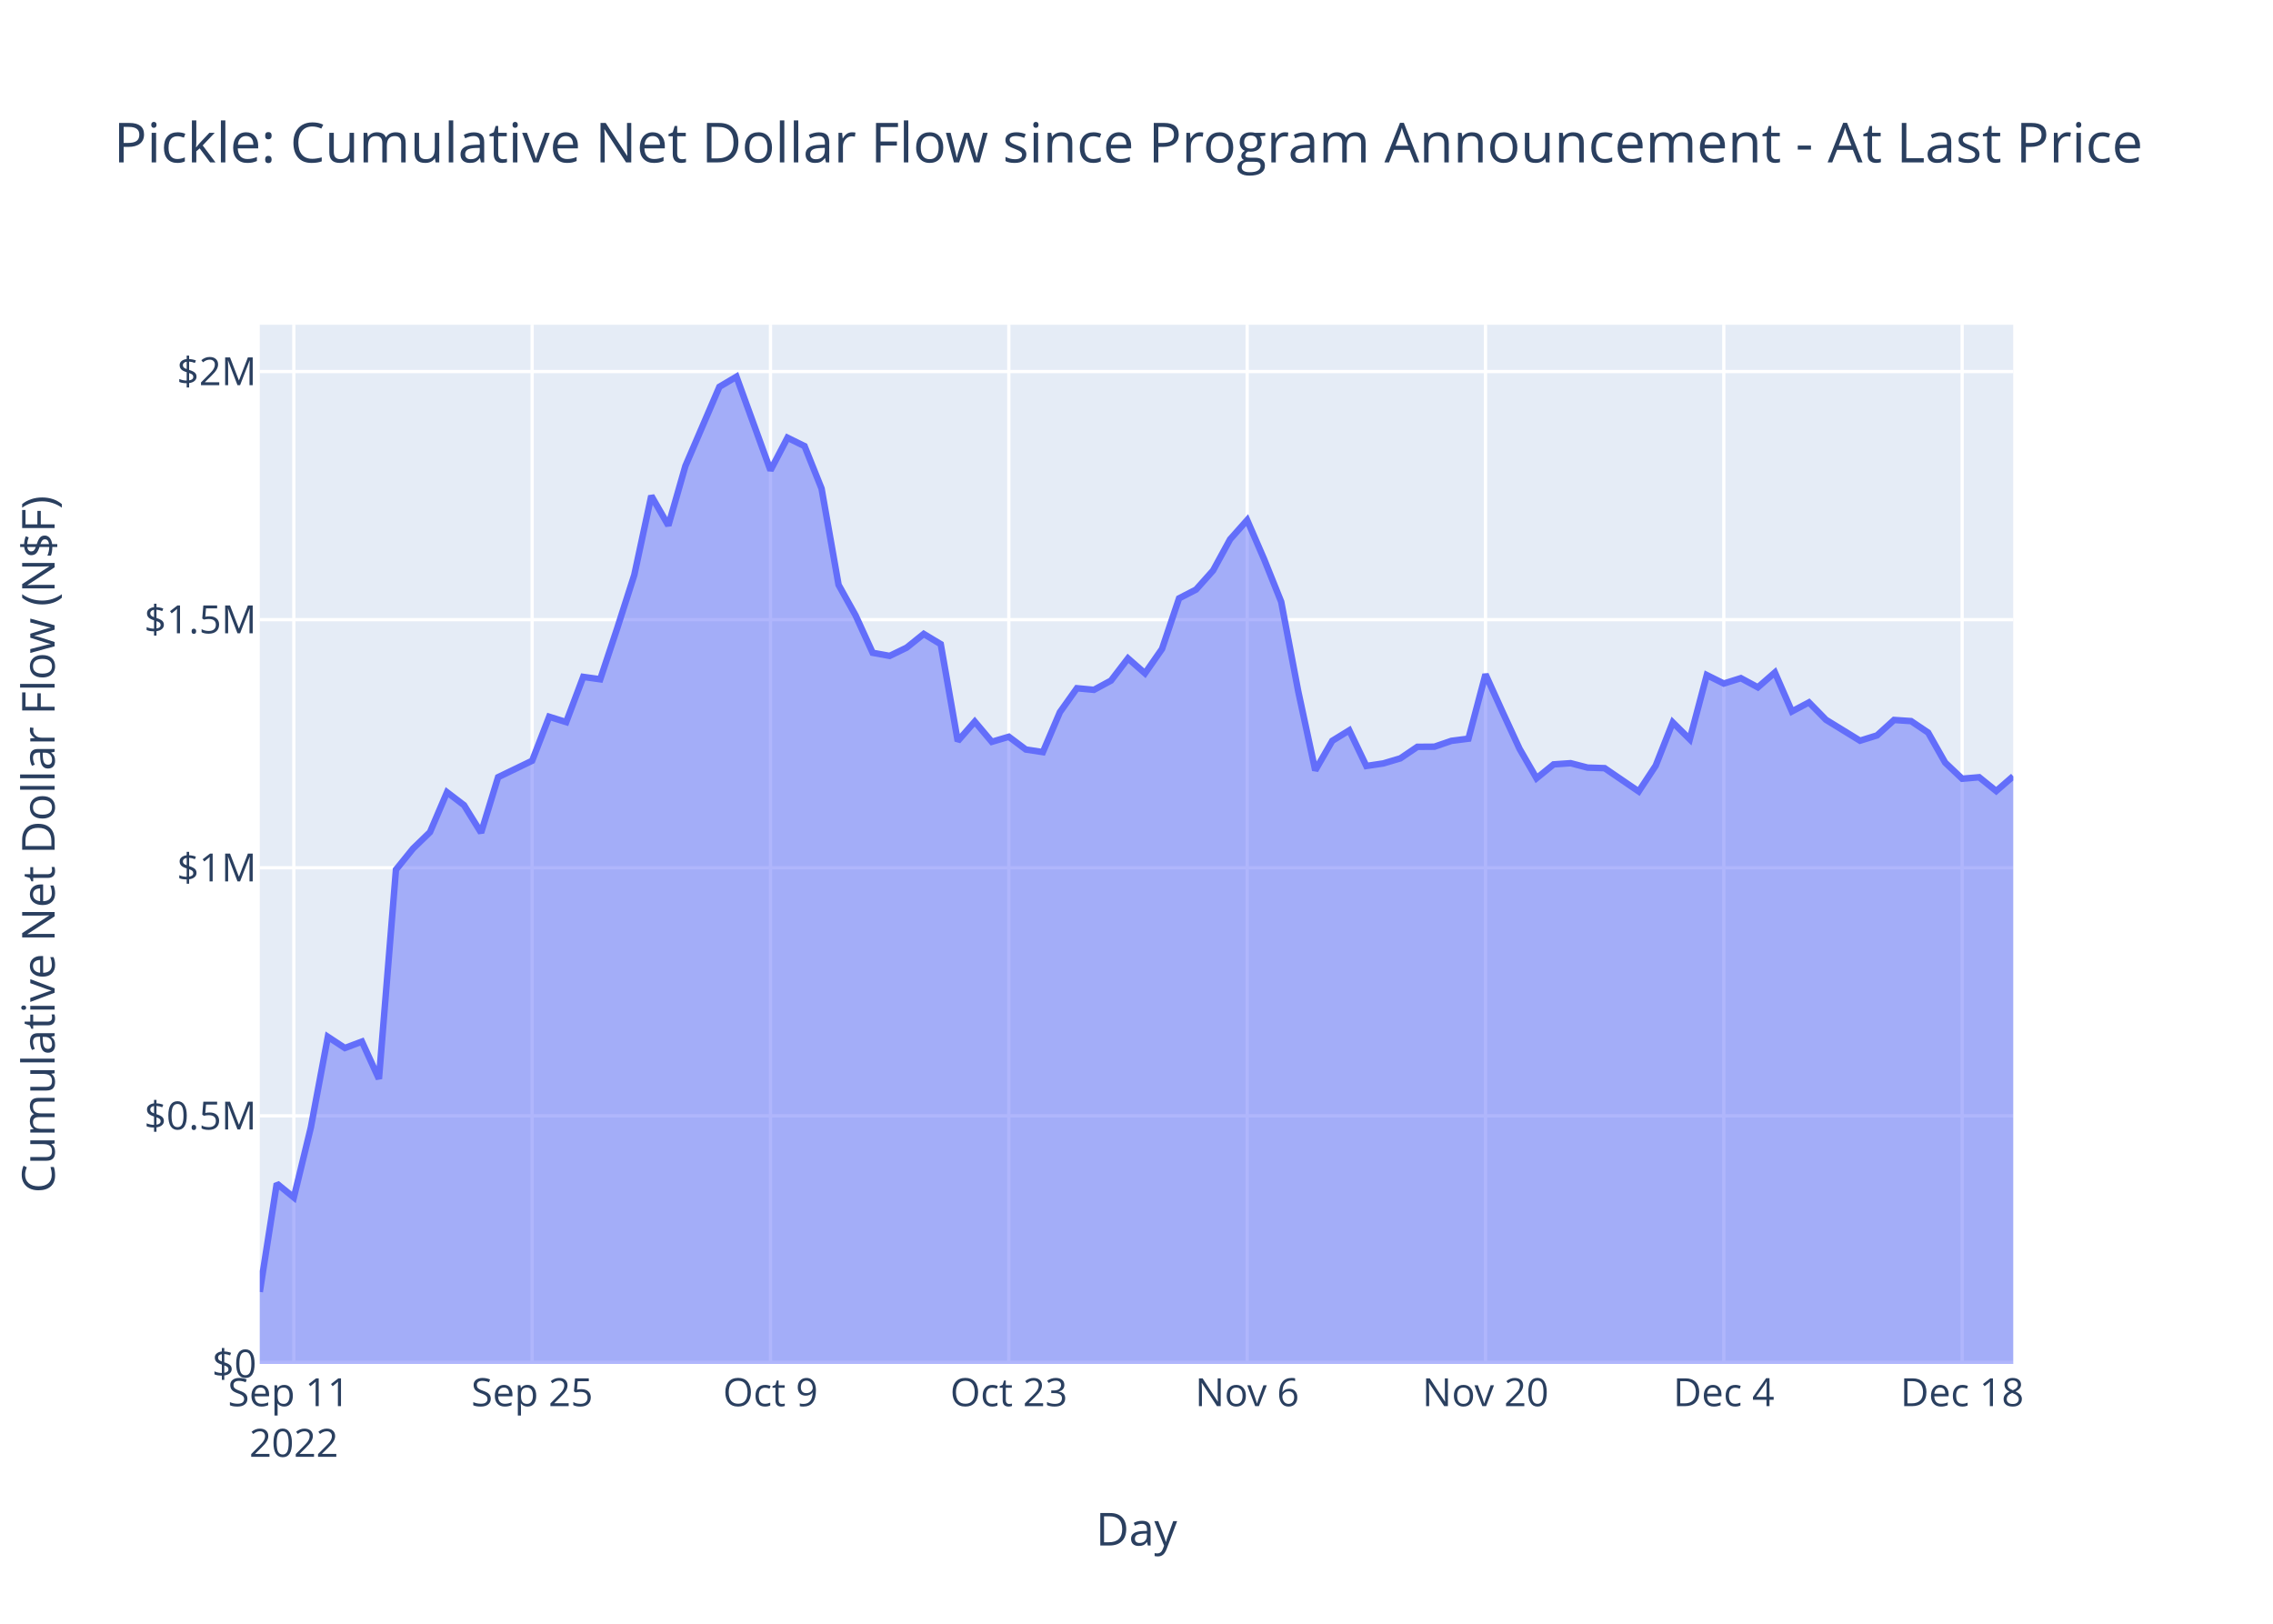
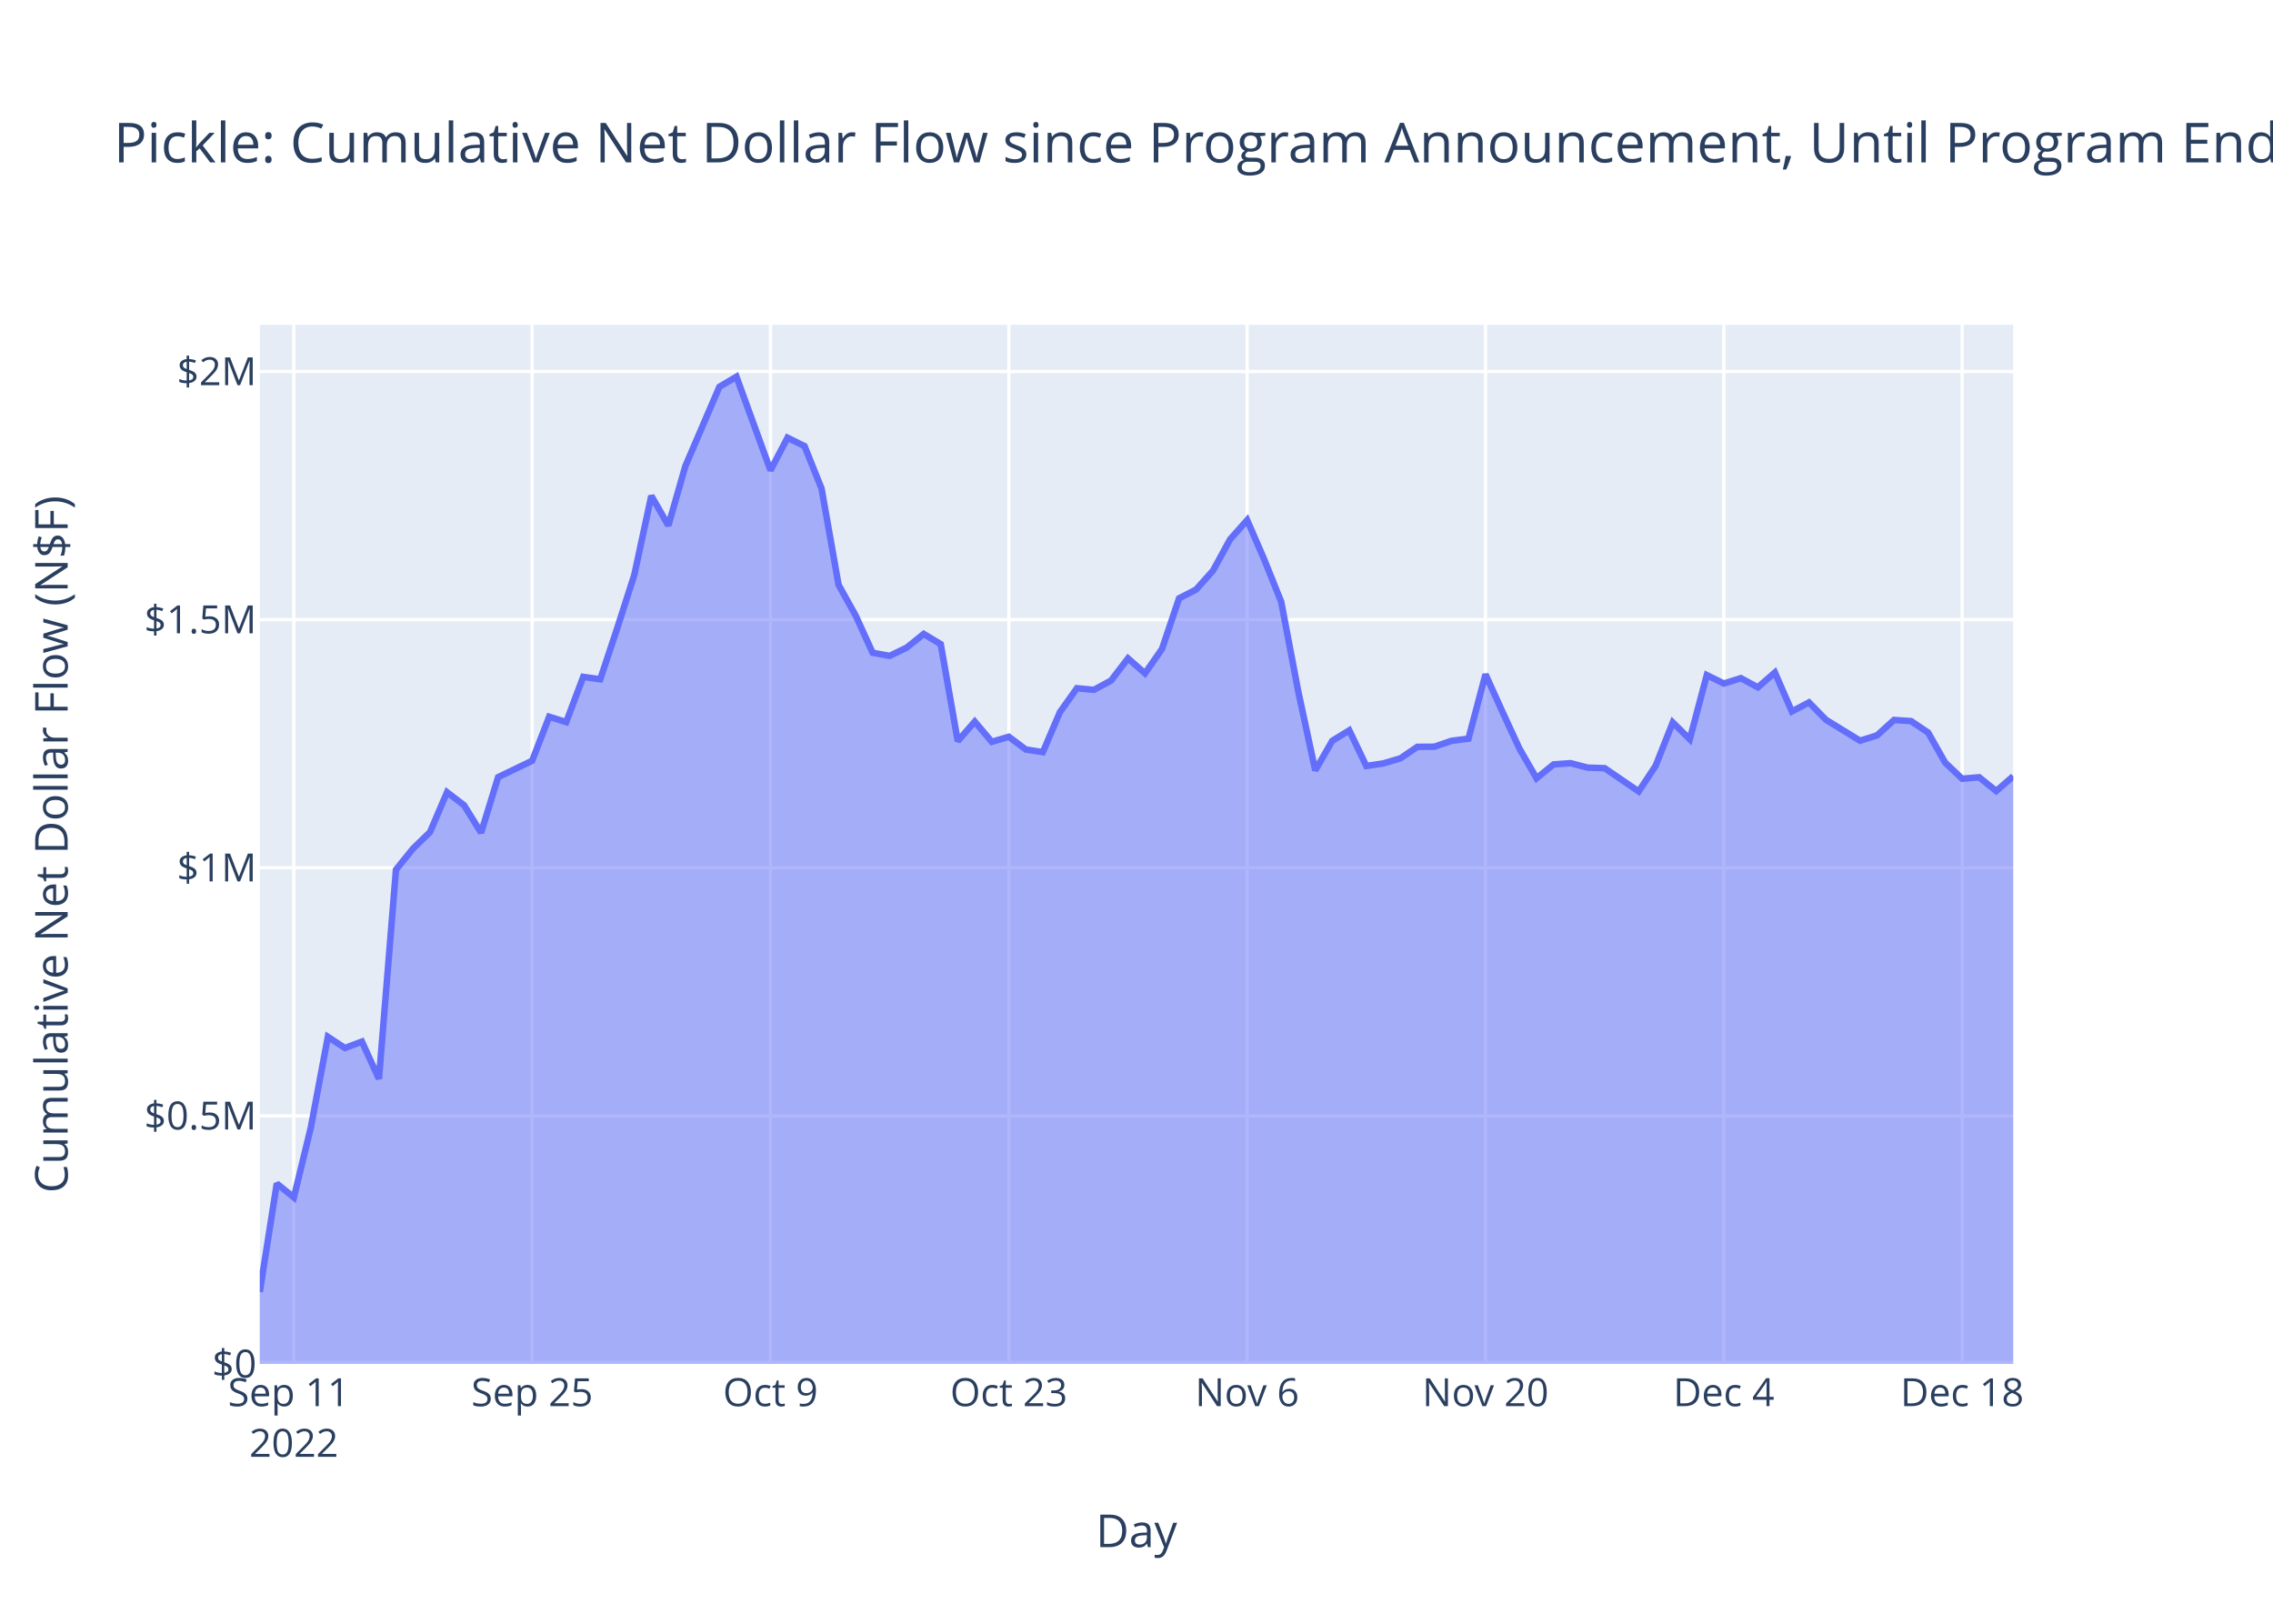
<svg xmlns="http://www.w3.org/2000/svg" class="main-svg" width="700" height="500" style="" viewBox="0 0 700 500">
  <rect x="0" y="0" width="700" height="500" style="fill: rgb(255, 255, 255); fill-opacity: 1;" />
-   <defs id="defs-449f44">
+   <defs id="defs-7669d0">
    <g class="clips">
-       <clipPath id="clip449f44xyplot" class="plotclip">
+       <clipPath id="clip7669d0xyplot" class="plotclip">
        <rect width="540" height="320" />
      </clipPath>
-       <clipPath class="axesclip" id="clip449f44x">
+       <clipPath class="axesclip" id="clip7669d0x">
        <rect x="80" y="0" width="540" height="500" />
      </clipPath>
-       <clipPath class="axesclip" id="clip449f44y">
+       <clipPath class="axesclip" id="clip7669d0y">
        <rect x="0" y="100" width="700" height="320" />
      </clipPath>
-       <clipPath class="axesclip" id="clip449f44xy">
+       <clipPath class="axesclip" id="clip7669d0xy">
        <rect x="80" y="100" width="540" height="320" />
      </clipPath>
    </g>
    <g class="gradients" />
    <g class="patterns" />
  </defs>
  <g class="bglayer">
    <rect class="bg" x="80" y="100" width="540" height="320" style="fill: rgb(229, 236, 246); fill-opacity: 1; stroke-width: 0;" />
  </g>
  <g class="layer-below">
    <g class="imagelayer" />
    <g class="shapelayer" />
  </g>
  <g class="cartesianlayer">
    <g class="subplot xy">
      <g class="layer-subplot">
        <g class="shapelayer" />
        <g class="imagelayer" />
      </g>
      <g class="minor-gridlayer">
        <g class="x" />
        <g class="y" />
      </g>
      <g class="gridlayer">
        <g class="x">
          <path class="xgrid crisp" transform="translate(90.49,0)" d="M0,100v320" style="stroke: rgb(255, 255, 255); stroke-opacity: 1; stroke-width: 1px;" />
          <path class="xgrid crisp" transform="translate(163.88,0)" d="M0,100v320" style="stroke: rgb(255, 255, 255); stroke-opacity: 1; stroke-width: 1px;" />
          <path class="xgrid crisp" transform="translate(237.28,0)" d="M0,100v320" style="stroke: rgb(255, 255, 255); stroke-opacity: 1; stroke-width: 1px;" />
          <path class="xgrid crisp" transform="translate(310.68,0)" d="M0,100v320" style="stroke: rgb(255, 255, 255); stroke-opacity: 1; stroke-width: 1px;" />
          <path class="xgrid crisp" transform="translate(384.08,0)" d="M0,100v320" style="stroke: rgb(255, 255, 255); stroke-opacity: 1; stroke-width: 1px;" />
          <path class="xgrid crisp" transform="translate(457.48,0)" d="M0,100v320" style="stroke: rgb(255, 255, 255); stroke-opacity: 1; stroke-width: 1px;" />
          <path class="xgrid crisp" transform="translate(530.87,0)" d="M0,100v320" style="stroke: rgb(255, 255, 255); stroke-opacity: 1; stroke-width: 1px;" />
          <path class="xgrid crisp" transform="translate(604.27,0)" d="M0,100v320" style="stroke: rgb(255, 255, 255); stroke-opacity: 1; stroke-width: 1px;" />
        </g>
        <g class="y">
          <path class="ygrid crisp" transform="translate(0,343.6)" d="M80,0h540" style="stroke: rgb(255, 255, 255); stroke-opacity: 1; stroke-width: 1px;" />
          <path class="ygrid crisp" transform="translate(0,267.21)" d="M80,0h540" style="stroke: rgb(255, 255, 255); stroke-opacity: 1; stroke-width: 1px;" />
          <path class="ygrid crisp" transform="translate(0,190.81)" d="M80,0h540" style="stroke: rgb(255, 255, 255); stroke-opacity: 1; stroke-width: 1px;" />
          <path class="ygrid crisp" transform="translate(0,114.41)" d="M80,0h540" style="stroke: rgb(255, 255, 255); stroke-opacity: 1; stroke-width: 1px;" />
        </g>
      </g>
      <g class="zerolinelayer">
        <path class="yzl zl crisp" transform="translate(0,420)" d="M80,0h540" style="stroke: rgb(255, 255, 255); stroke-opacity: 1; stroke-width: 2px;" />
      </g>
      <path class="xlines-below" />
      <path class="ylines-below" />
      <g class="overlines-below" />
      <g class="xaxislayer-below" />
      <g class="yaxislayer-below" />
      <g class="overaxes-below" />
-       <g class="plot" transform="translate(80,100)" clip-path="url(#clip449f44xyplot)">
+       <g class="plot" transform="translate(80,100)" clip-path="url(#clip7669d0xyplot)">
        <g class="scatterlayer mlayer">
-           <g class="trace scatter tracec10443" style="stroke-miterlimit: 2;">
+           <g class="trace scatter tracea91f31" style="stroke-miterlimit: 2;">
            <g class="fills">
              <g>
                <path class="js-fill" d="M540,320L0,320L0,297.81L5.24,264.45L10.49,268.73L15.73,247.16L20.97,219.27L26.21,222.71L31.46,220.74L36.7,232.21L41.94,167.8L47.18,161.32L52.43,156.23L57.67,143.95L62.91,147.95L68.16,156.41L73.4,139.32L83.88,134.26L89.13,120.71L94.37,122.35L99.61,108.43L104.85,109.17L110.1,93.39L115.34,77.04L120.58,52.68L125.83,61.81L131.07,43.51L141.55,19.11L146.8,16L157.28,44.83L162.52,34.79L167.77,37.37L173.01,50.44L178.25,80.09L183.5,89.52L188.74,101.01L193.98,101.97L199.22,99.43L204.47,95.21L209.71,98.36L214.95,128.21L220.19,122.21L225.44,128.43L230.68,126.87L235.92,130.8L241.17,131.6L246.41,119.3L251.65,111.93L256.89,112.42L262.14,109.58L267.38,102.74L272.62,107.34L277.86,99.82L283.11,84.25L288.35,81.54L293.59,75.67L298.83,66.07L304.08,60.16L309.32,72.25L314.56,85.31L319.81,112.9L325.05,137.22L330.29,128.12L335.53,124.9L340.78,135.87L346.02,135.08L351.26,133.52L356.5,129.97L361.75,129.93L366.99,128.13L372.23,127.46L377.48,107.65L382.72,119.23L387.96,130.57L393.2,139.65L398.45,135.38L403.69,135.01L408.93,136.37L414.17,136.54L424.66,143.71L429.9,135.76L435.15,122.45L440.39,127.63L445.63,107.88L450.87,110.48L456.12,108.83L461.36,111.65L466.6,107.08L471.84,119.08L477.09,116.29L482.33,121.64L492.82,128.08L498.06,126.45L503.3,121.7L508.54,122.05L513.79,125.58L519.03,134.82L524.27,139.79L529.51,139.34L534.76,143.58L540,139.03" style="fill: rgb(99, 110, 250); fill-opacity: 0.5; stroke-width: 0;" />
              </g>
            </g>
            <g class="errorbars" />
            <g class="lines">
              <path class="js-line" d="M0,297.81L5.24,264.45L10.49,268.73L15.73,247.16L20.97,219.27L26.21,222.71L31.46,220.74L36.7,232.21L41.94,167.8L47.18,161.32L52.43,156.23L57.67,143.95L62.91,147.95L68.16,156.41L73.4,139.32L83.88,134.26L89.13,120.71L94.37,122.35L99.61,108.43L104.85,109.17L110.1,93.39L115.34,77.04L120.58,52.68L125.83,61.81L131.07,43.51L141.55,19.11L146.8,16L157.28,44.83L162.52,34.79L167.77,37.37L173.01,50.44L178.25,80.09L183.5,89.52L188.74,101.01L193.98,101.97L199.22,99.43L204.47,95.21L209.71,98.36L214.95,128.21L220.19,122.21L225.44,128.43L230.68,126.87L235.92,130.8L241.17,131.6L246.41,119.3L251.65,111.93L256.89,112.42L262.14,109.58L267.38,102.74L272.62,107.34L277.86,99.82L283.11,84.25L288.35,81.54L293.59,75.67L298.83,66.07L304.08,60.16L309.32,72.25L314.56,85.31L319.81,112.9L325.05,137.22L330.29,128.12L335.53,124.9L340.78,135.87L346.02,135.08L351.26,133.52L356.5,129.97L361.75,129.93L366.99,128.13L372.23,127.46L377.48,107.65L382.72,119.23L387.96,130.57L393.2,139.65L398.45,135.38L403.69,135.01L408.93,136.37L414.17,136.54L424.66,143.71L429.9,135.76L435.15,122.45L440.39,127.63L445.63,107.88L450.87,110.48L456.12,108.83L461.36,111.65L466.6,107.08L471.84,119.08L477.09,116.29L482.33,121.64L492.82,128.08L498.06,126.45L503.3,121.7L508.54,122.05L513.79,125.58L519.03,134.82L524.27,139.79L529.51,139.34L534.76,143.58L540,139.03" style="vector-effect: non-scaling-stroke; fill: none; stroke: rgb(99, 110, 250); stroke-opacity: 1; stroke-width: 2px; opacity: 1;" />
            </g>
            <g class="points" />
            <g class="text" />
          </g>
        </g>
      </g>
      <g class="overplot" />
      <path class="xlines-above crisp" d="M0,0" style="fill: none;" />
      <path class="ylines-above crisp" d="M0,0" style="fill: none;" />
      <g class="overlines-above" />
      <g class="xaxislayer-above">
        <g class="xtick">
          <text text-anchor="middle" x="0" y="433" transform="translate(90.49,0)" style="font-family: 'Open Sans', verdana, arial, sans-serif; font-size: 12px; fill: rgb(42, 63, 95); fill-opacity: 1; white-space: pre; opacity: 1;">
            <tspan class="line" dy="0em" x="0" y="433">Sep 11</tspan>
            <tspan class="line" dy="1.3em" x="0" y="433">2022</tspan>
          </text>
        </g>
        <g class="xtick">
          <text text-anchor="middle" x="0" y="433" style="font-family: 'Open Sans', verdana, arial, sans-serif; font-size: 12px; fill: rgb(42, 63, 95); fill-opacity: 1; white-space: pre; opacity: 1;" transform="translate(163.88,0)">Sep 25</text>
        </g>
        <g class="xtick">
          <text text-anchor="middle" x="0" y="433" style="font-family: 'Open Sans', verdana, arial, sans-serif; font-size: 12px; fill: rgb(42, 63, 95); fill-opacity: 1; white-space: pre; opacity: 1;" transform="translate(237.28,0)">Oct 9</text>
        </g>
        <g class="xtick">
          <text text-anchor="middle" x="0" y="433" style="font-family: 'Open Sans', verdana, arial, sans-serif; font-size: 12px; fill: rgb(42, 63, 95); fill-opacity: 1; white-space: pre; opacity: 1;" transform="translate(310.68,0)">Oct 23</text>
        </g>
        <g class="xtick">
          <text text-anchor="middle" x="0" y="433" style="font-family: 'Open Sans', verdana, arial, sans-serif; font-size: 12px; fill: rgb(42, 63, 95); fill-opacity: 1; white-space: pre; opacity: 1;" transform="translate(384.08,0)">Nov 6</text>
        </g>
        <g class="xtick">
          <text text-anchor="middle" x="0" y="433" style="font-family: 'Open Sans', verdana, arial, sans-serif; font-size: 12px; fill: rgb(42, 63, 95); fill-opacity: 1; white-space: pre; opacity: 1;" transform="translate(457.48,0)">Nov 20</text>
        </g>
        <g class="xtick">
          <text text-anchor="middle" x="0" y="433" style="font-family: 'Open Sans', verdana, arial, sans-serif; font-size: 12px; fill: rgb(42, 63, 95); fill-opacity: 1; white-space: pre; opacity: 1;" transform="translate(530.87,0)">Dec 4</text>
        </g>
        <g class="xtick">
          <text text-anchor="middle" x="0" y="433" style="font-family: 'Open Sans', verdana, arial, sans-serif; font-size: 12px; fill: rgb(42, 63, 95); fill-opacity: 1; white-space: pre; opacity: 1;" transform="translate(604.27,0)">Dec 18</text>
        </g>
      </g>
      <g class="yaxislayer-above">
        <g class="ytick">
          <text text-anchor="end" x="79" y="4.2" transform="translate(0,420)" style="font-family: 'Open Sans', verdana, arial, sans-serif; font-size: 12px; fill: rgb(42, 63, 95); fill-opacity: 1; white-space: pre; opacity: 1;">$0</text>
        </g>
        <g class="ytick">
          <text text-anchor="end" x="79" y="4.2" style="font-family: 'Open Sans', verdana, arial, sans-serif; font-size: 12px; fill: rgb(42, 63, 95); fill-opacity: 1; white-space: pre; opacity: 1;" transform="translate(0,343.6)">$0.5M</text>
        </g>
        <g class="ytick">
          <text text-anchor="end" x="79" y="4.2" style="font-family: 'Open Sans', verdana, arial, sans-serif; font-size: 12px; fill: rgb(42, 63, 95); fill-opacity: 1; white-space: pre; opacity: 1;" transform="translate(0,267.21)">$1M</text>
        </g>
        <g class="ytick">
          <text text-anchor="end" x="79" y="4.2" style="font-family: 'Open Sans', verdana, arial, sans-serif; font-size: 12px; fill: rgb(42, 63, 95); fill-opacity: 1; white-space: pre; opacity: 1;" transform="translate(0,190.81)">$1.5M</text>
        </g>
        <g class="ytick">
          <text text-anchor="end" x="79" y="4.2" style="font-family: 'Open Sans', verdana, arial, sans-serif; font-size: 12px; fill: rgb(42, 63, 95); fill-opacity: 1; white-space: pre; opacity: 1;" transform="translate(0,114.41)">$2M</text>
        </g>
      </g>
      <g class="overaxes-above" />
    </g>
  </g>
  <g class="polarlayer" />
  <g class="smithlayer" />
  <g class="ternarylayer" />
  <g class="geolayer" />
  <g class="funnelarealayer" />
  <g class="pielayer" />
  <g class="iciclelayer" />
  <g class="treemaplayer" />
  <g class="sunburstlayer" />
  <g class="glimages" />
-   <defs id="topdefs-449f44">
+   <defs id="topdefs-7669d0">
    <g class="clips" />
  </defs>
  <g class="layer-above">
    <g class="imagelayer" />
    <g class="shapelayer" />
  </g>
  <g class="infolayer">
    <g class="g-gtitle">
-       <text class="gtitle" x="35" y="50" text-anchor="start" dy="0em" style="font-family: 'Open Sans', verdana, arial, sans-serif; font-size: 17px; fill: rgb(42, 63, 95); opacity: 1; font-weight: normal; white-space: pre;">Pickle: Cumulative Net Dollar Flow since Program Announcement - At Last Price</text>
+       <text class="gtitle" x="35" y="50" text-anchor="start" dy="0em" style="font-family: 'Open Sans', verdana, arial, sans-serif; font-size: 17px; fill: rgb(42, 63, 95); opacity: 1; font-weight: normal; white-space: pre;">Pickle: Cumulative Net Dollar Flow since Program Announcement, Until Program End + 30 Days - At Last Price</text>
    </g>
    <g class="g-xtitle">
-       <text class="xtitle" x="350" y="475.909" text-anchor="middle" style="font-family: 'Open Sans', verdana, arial, sans-serif; font-size: 14px; fill: rgb(42, 63, 95); opacity: 1; font-weight: normal; white-space: pre;">Day</text>
+       <text class="xtitle" x="350" y="476.409" text-anchor="middle" style="font-family: 'Open Sans', verdana, arial, sans-serif; font-size: 14px; fill: rgb(42, 63, 95); opacity: 1; font-weight: normal; white-space: pre;">Day</text>
    </g>
    <g class="g-ytitle">
-       <text class="ytitle" transform="rotate(-90,16.825,260)" x="16.825" y="260" text-anchor="middle" style="font-family: 'Open Sans', verdana, arial, sans-serif; font-size: 14px; fill: rgb(42, 63, 95); opacity: 1; font-weight: normal; white-space: pre;">Cumulative Net Dollar Flow (N$F)</text>
+       <text class="ytitle" transform="rotate(-90,20.84063,260)" x="20.841" y="260" text-anchor="middle" style="font-family: 'Open Sans', verdana, arial, sans-serif; font-size: 14px; fill: rgb(42, 63, 95); opacity: 1; font-weight: normal; white-space: pre;">Cumulative Net Dollar Flow (N$F)</text>
    </g>
  </g>
</svg>
